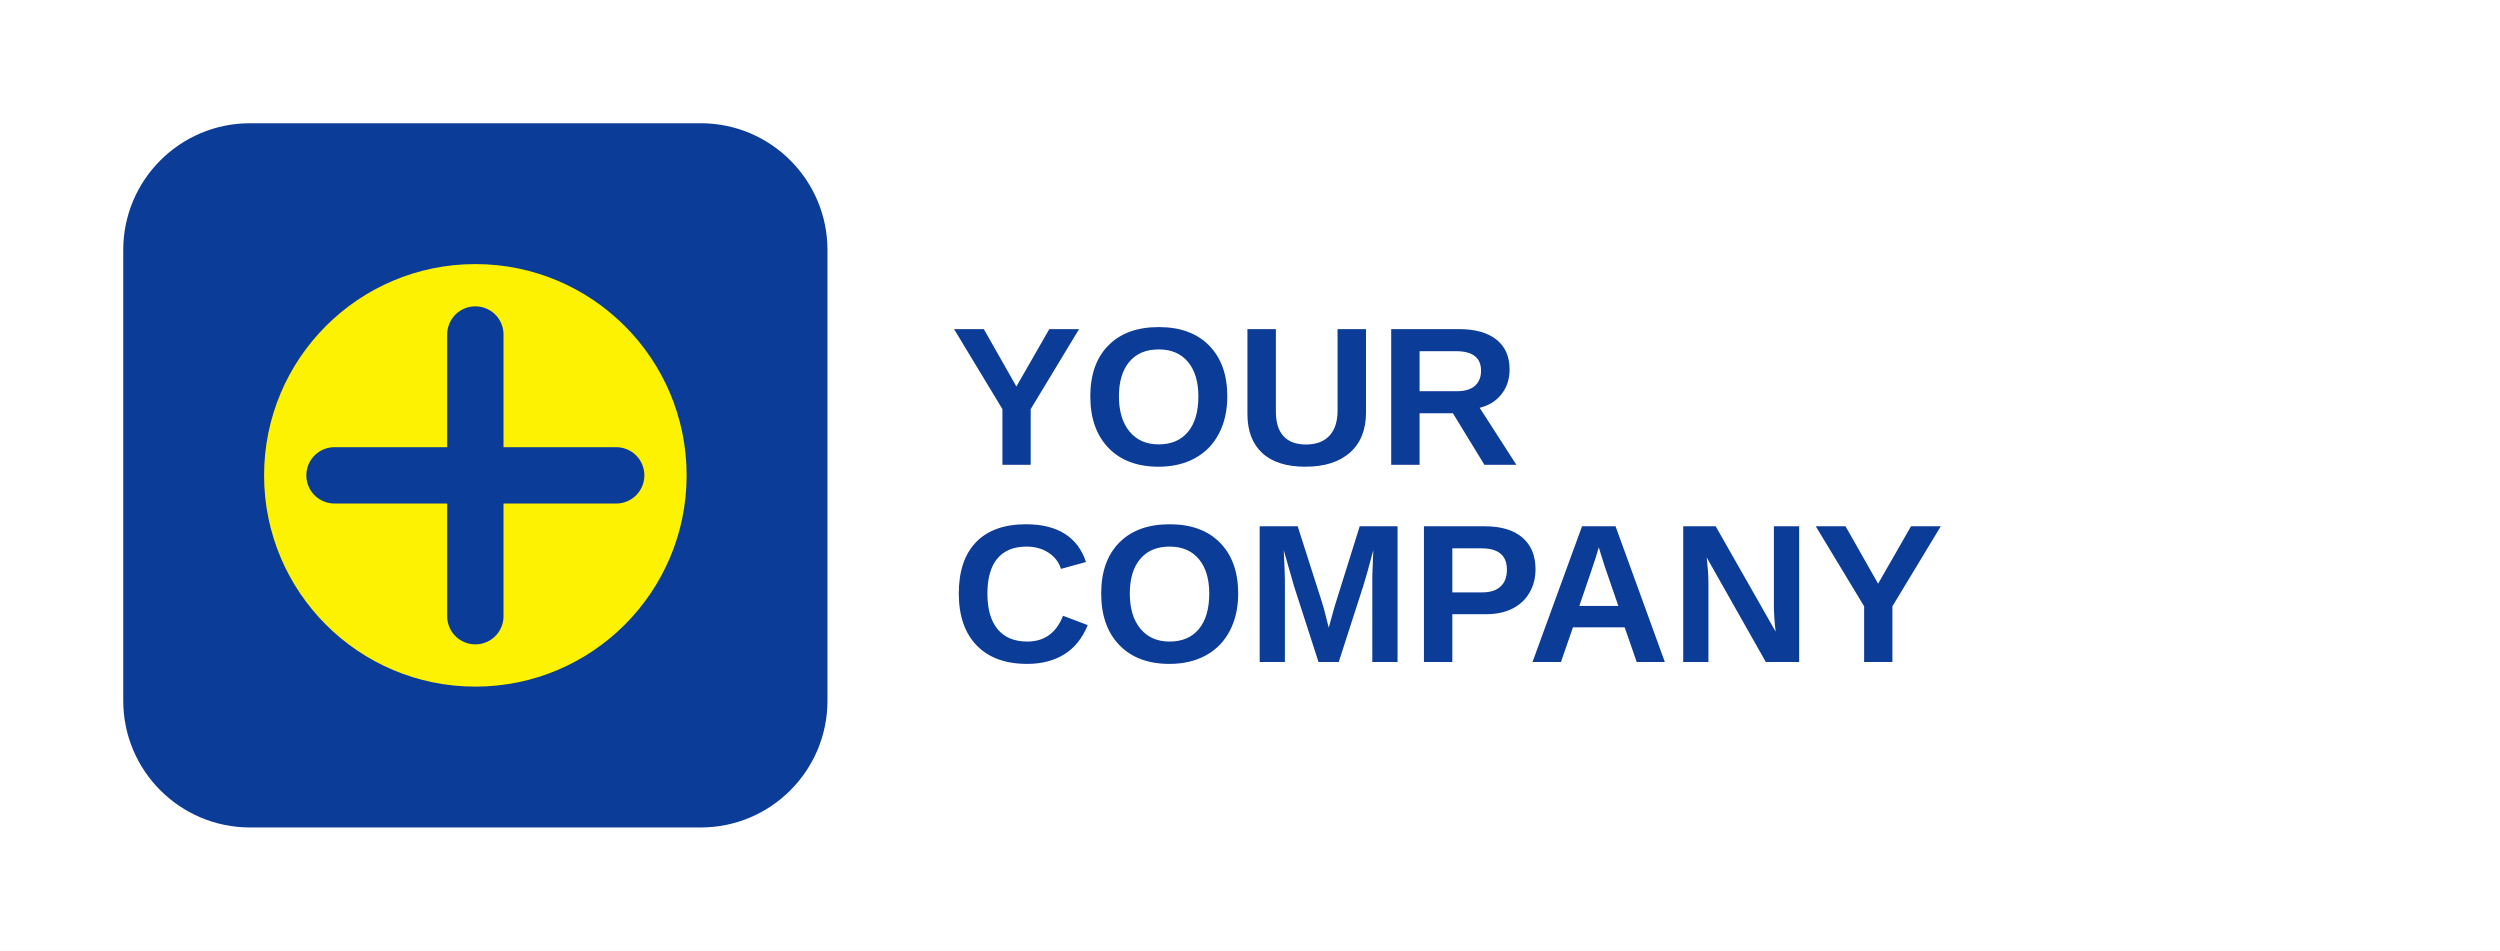
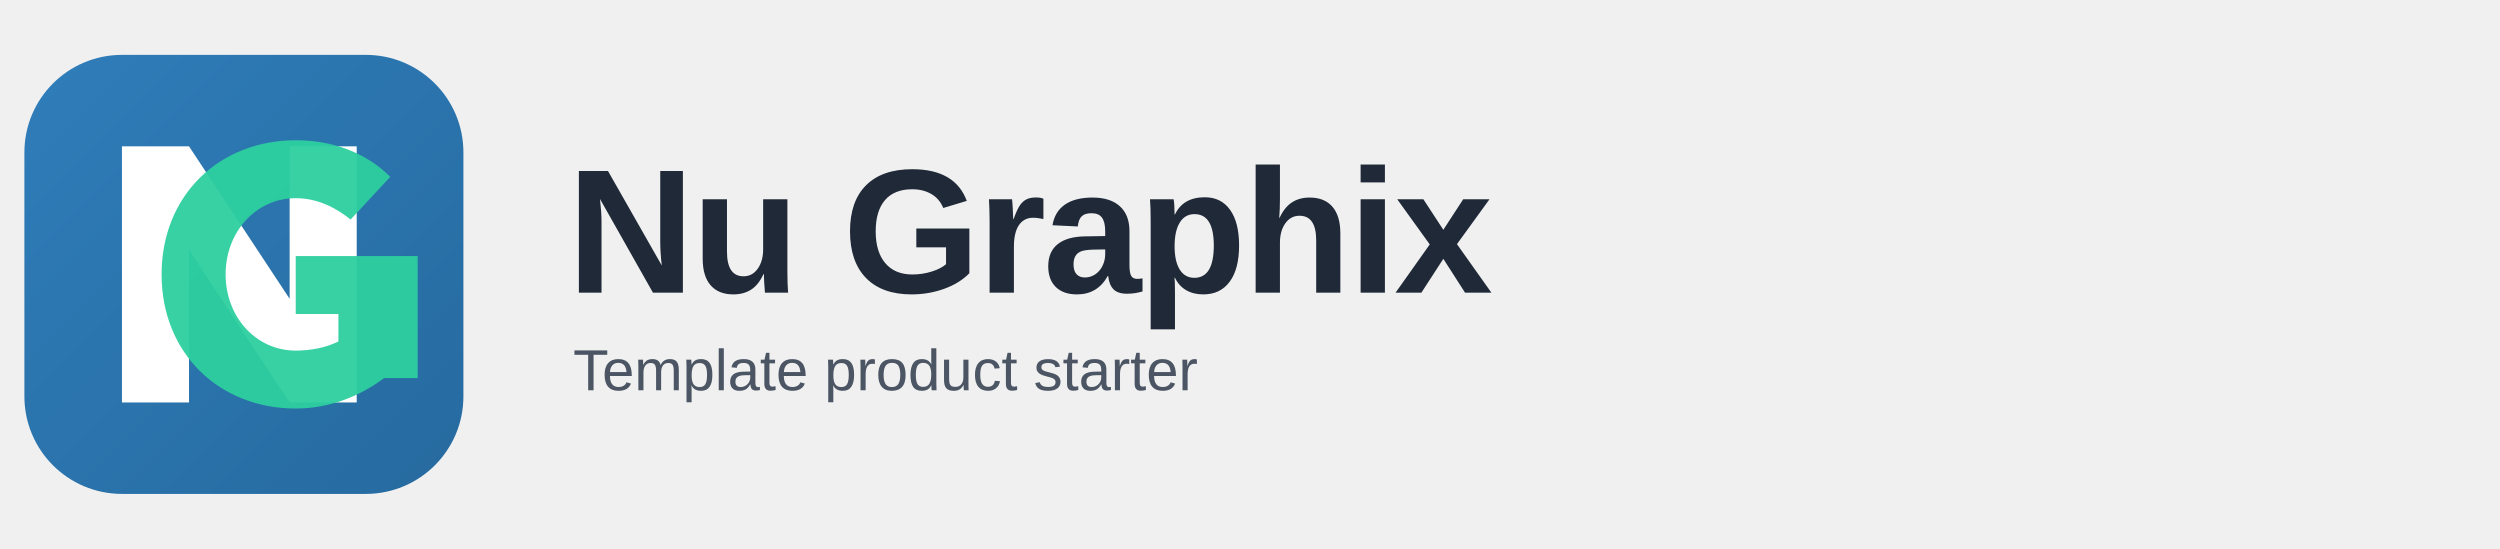
- <svg xmlns="http://www.w3.org/2000/svg" viewBox="0 0 710 270" role="img" aria-labelledby="logo-title logo-desc">
-   <rect width="710" height="270" fill="#ffffff" />
-   <rect x="35" y="35" width="200" height="200" rx="36" fill="#0b3c97" />
-   <circle cx="135" cy="135" r="60" fill="#fdf202" />
-   <path d="M95 135h80" stroke="#0b3c97" stroke-width="16" stroke-linecap="round" />
-   <path d="M135 95v80" stroke="#0b3c97" stroke-width="16" stroke-linecap="round" />
-   <text x="270" y="132" font-family="Arial, sans-serif" font-size="56" font-weight="700" fill="#0b3c97">YOUR</text>
-   <text x="270" y="188" font-family="Arial, sans-serif" font-size="56" font-weight="700" fill="#0b3c97">COMPANY</text>
+ <svg xmlns="http://www.w3.org/2000/svg" viewBox="0 0 820 180" role="img" aria-labelledby="title desc">
+   <defs>
+     <linearGradient id="ngBlue" x1="0%" y1="0%" x2="100%" y2="100%">
+       <stop offset="0%" stop-color="#2F7DBA" />
+       <stop offset="100%" stop-color="#266A9F" />
+     </linearGradient>
+   </defs>
+   <rect x="8" y="18" width="144" height="144" rx="32" fill="url(#ngBlue)" />
+   <path d="M40 132V48h22l33 50V48h22v84H95L62 82v50H40z" fill="#ffffff" />
+   <path d="M126 124c-8 6-18 10-29 10-25 0-44-18-44-44s19-44 44-44c12 0 23 4 31 12l-13 14c-5-4-11-7-18-7-13 0-23 11-23 25s10 25 23 25c5 0 10-1 14-3v-9H97V84h40v40h-11z" fill="#2ECFA0" fill-opacity="0.95" />
+   <g fill="#1F2937">
+     <text x="186" y="96" font-size="58" font-weight="700" font-family="Avenir Next, Segoe UI, Arial, sans-serif" letter-spacing="-1">Nu Graphix</text>
+     <text x="188" y="128" font-size="19" font-weight="500" font-family="Avenir Next, Segoe UI, Arial, sans-serif" fill="#4B5563">Template product starter</text>
+   </g>
</svg>
